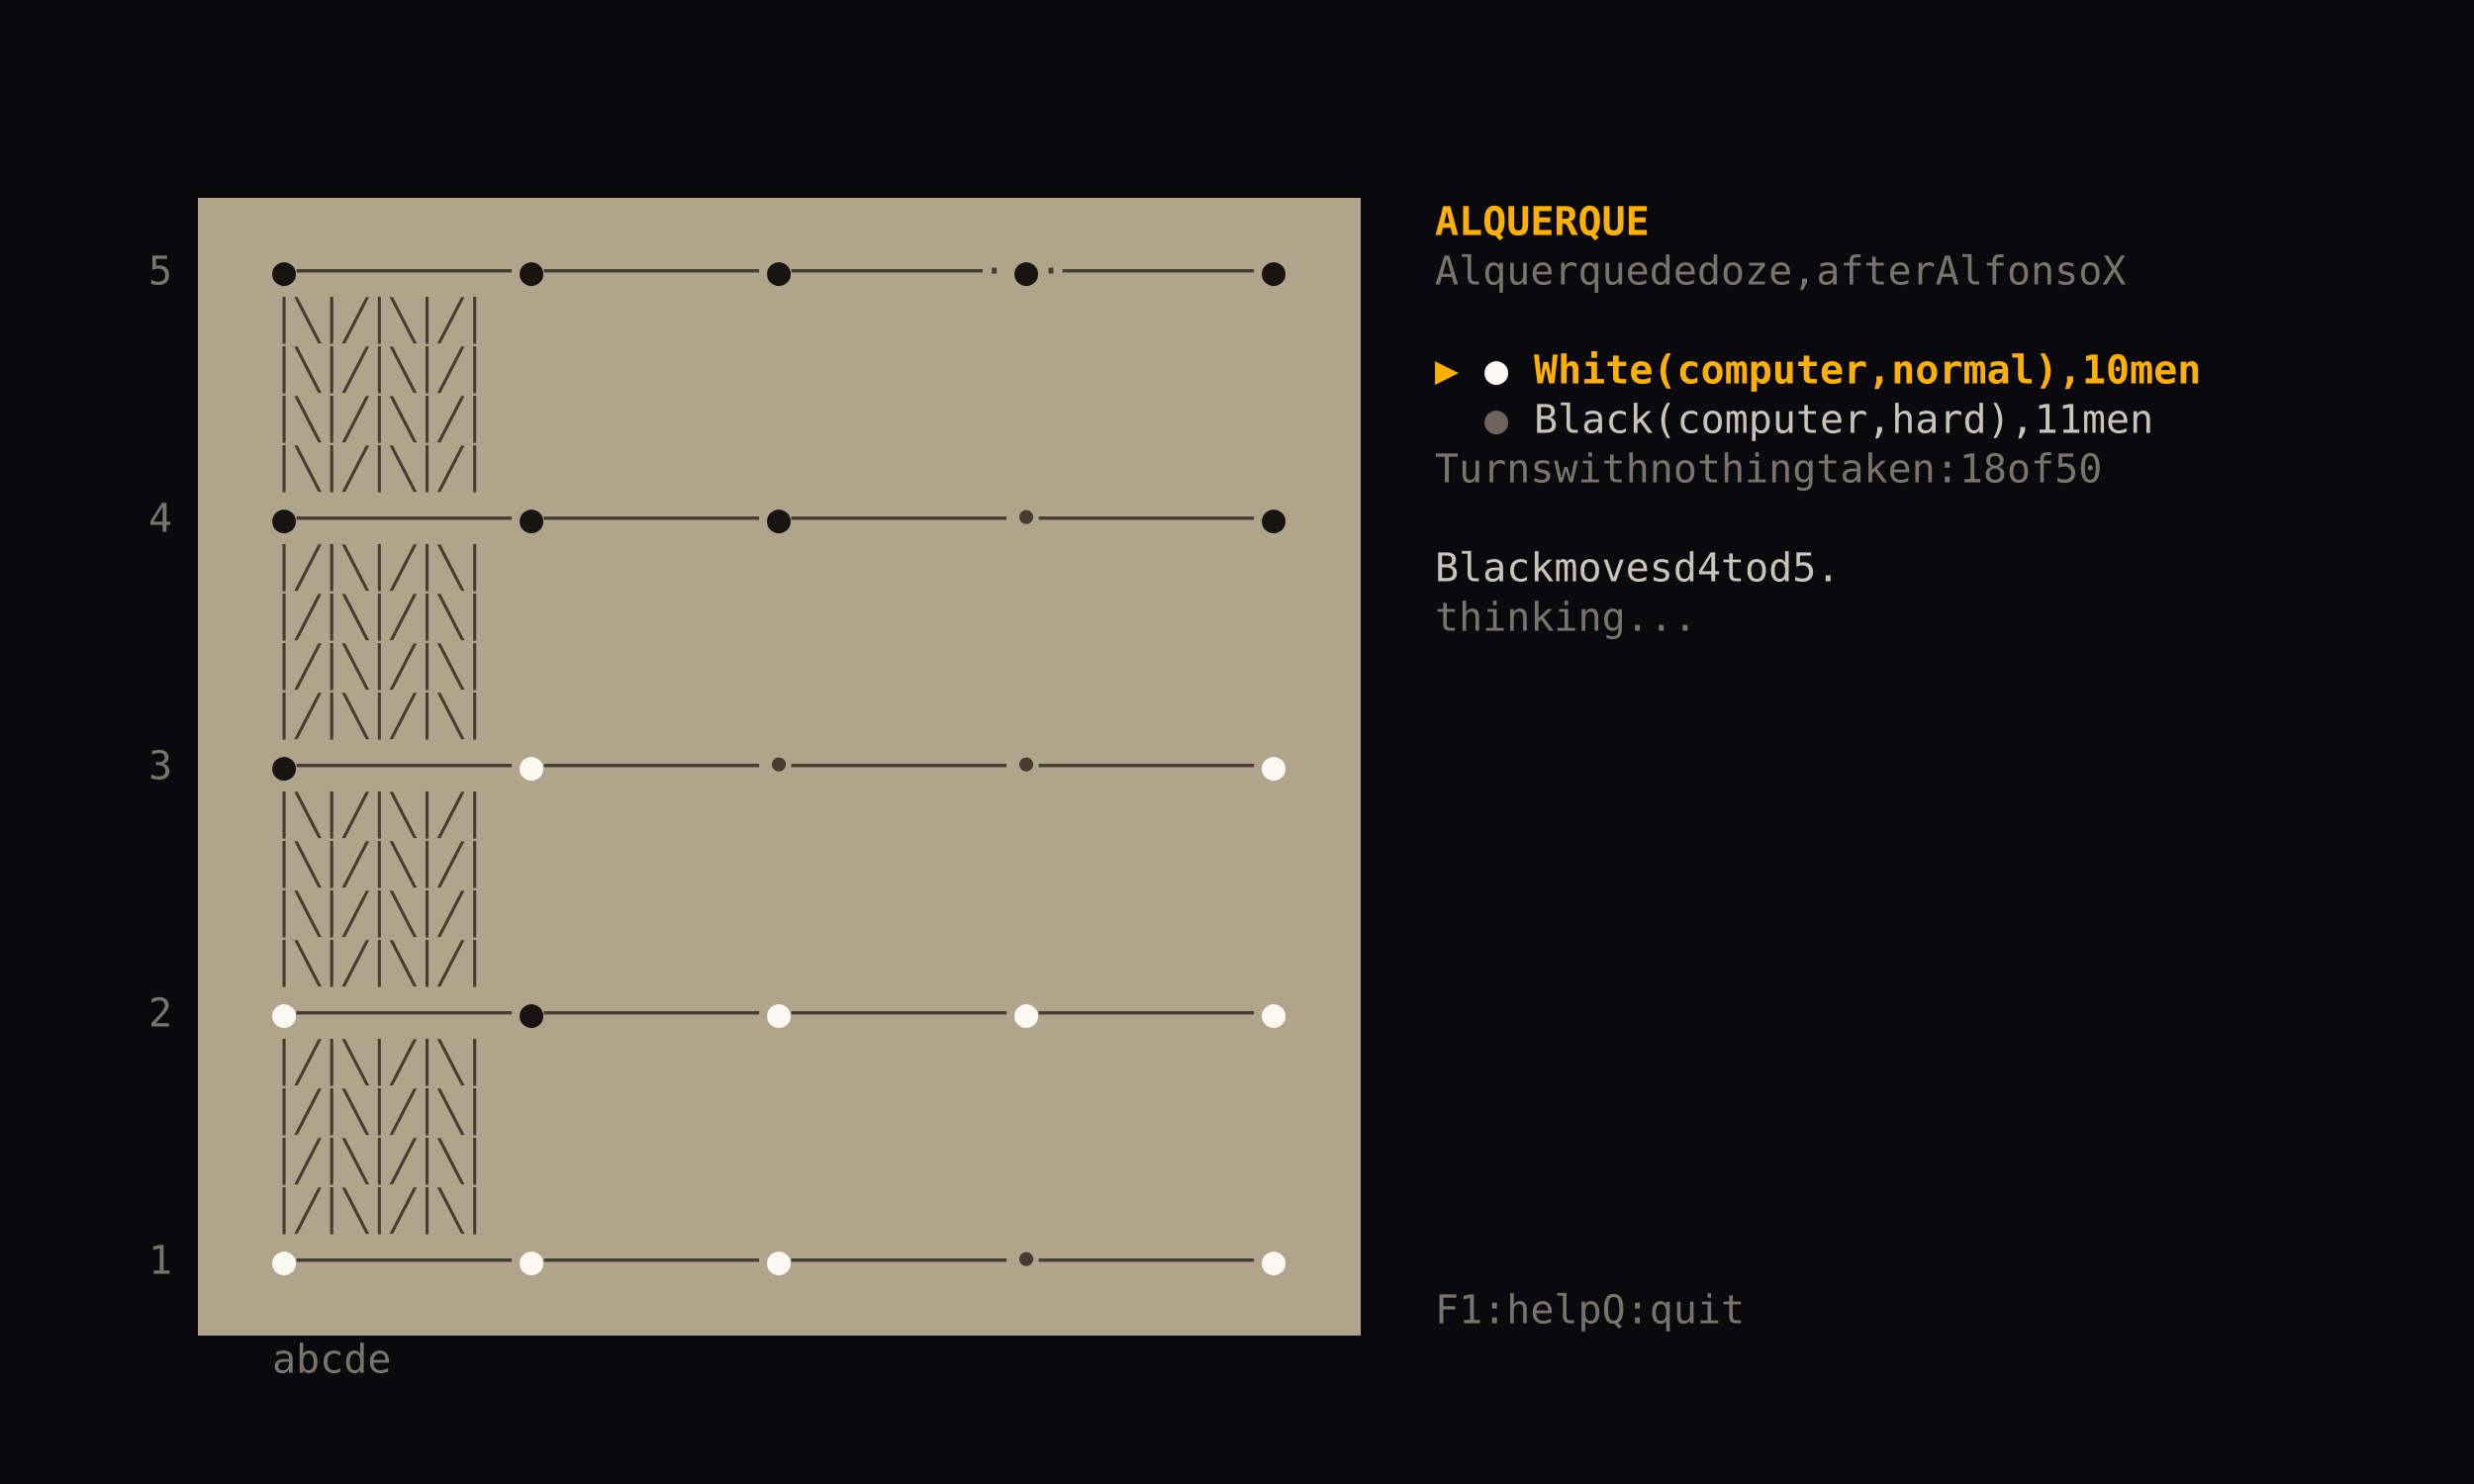
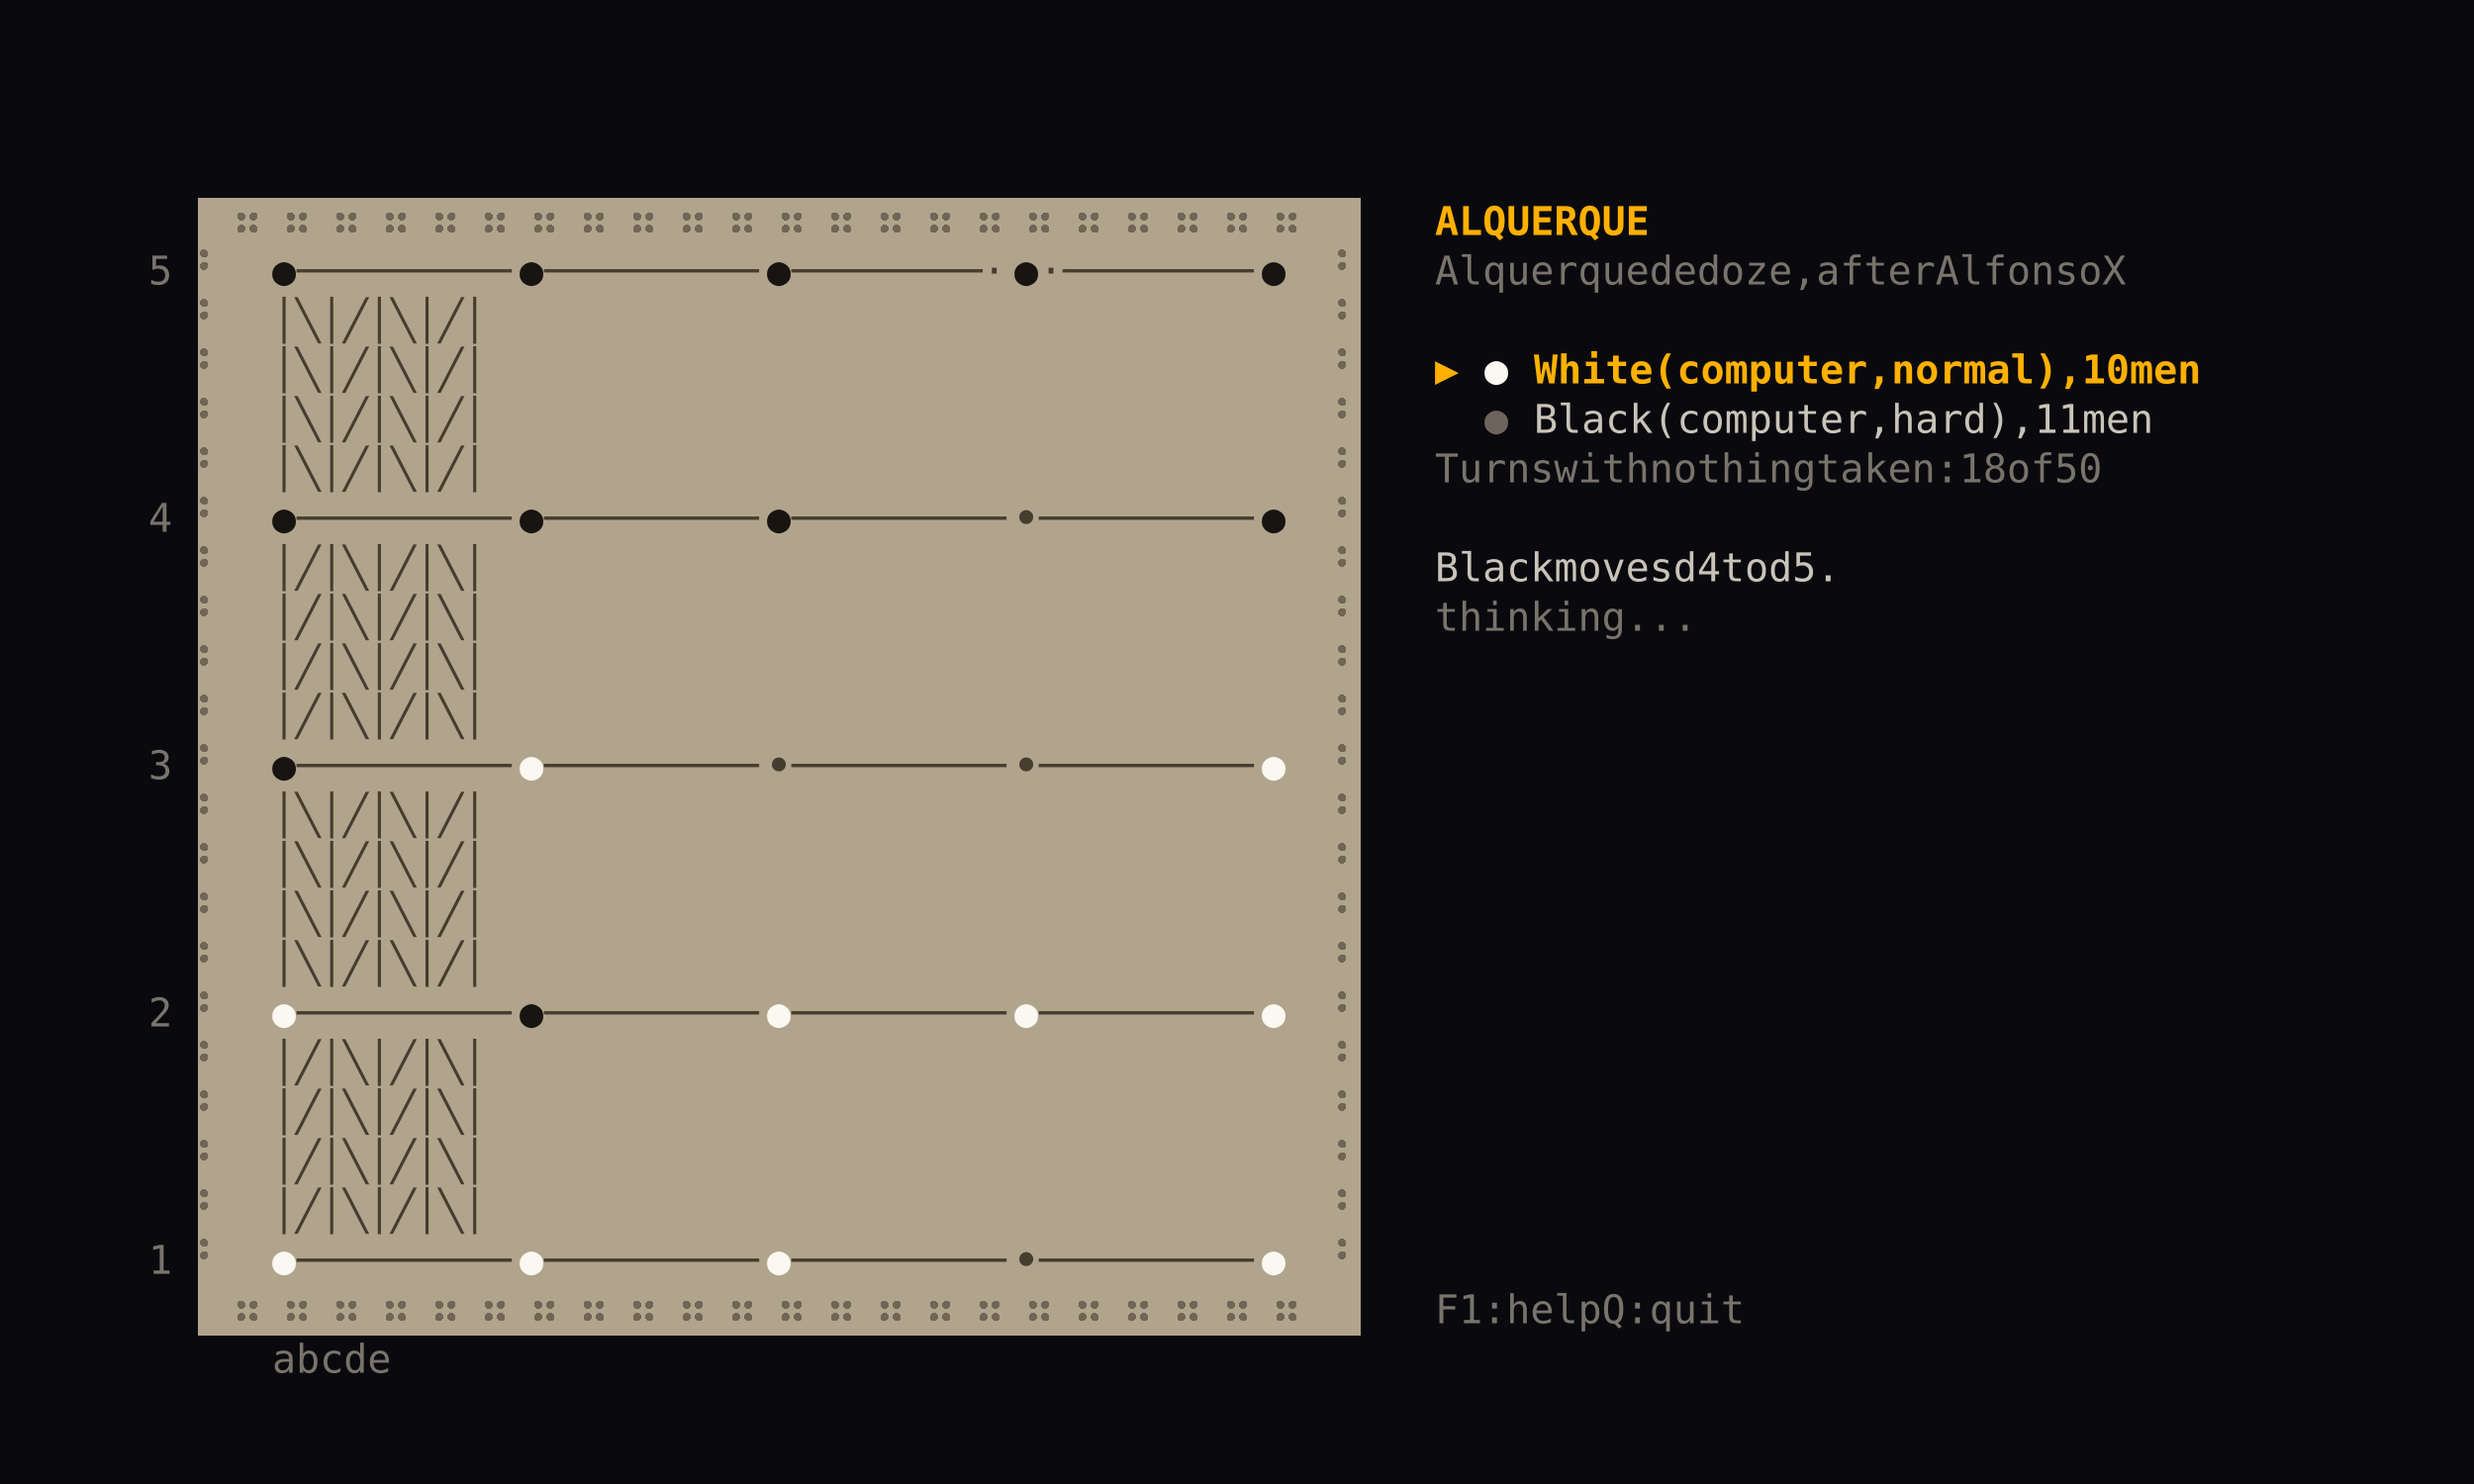
<svg xmlns="http://www.w3.org/2000/svg" viewBox="0 0 1000 600" width="1000" height="600" shape-rendering="crispEdges">
  <rect width="1000" height="600" fill="#101014" />
  <rect x="0" y="0" width="1000" height="20.5" fill="#0a0a0e" />
  <rect x="0" y="20" width="1000" height="20.5" fill="#0a0a0e" />
  <rect x="0" y="40" width="1000" height="20.5" fill="#0a0a0e" />
  <rect x="0" y="60" width="1000" height="20.5" fill="#0a0a0e" />
  <rect x="0" y="80" width="80" height="20.5" fill="#0a0a0e" />
  <rect x="80" y="80" width="470" height="20.5" fill="#b0a48c" />
  <rect x="550" y="80" width="450" height="20.5" fill="#0a0a0e" />
  <rect x="0" y="100" width="80" height="20.5" fill="#0a0a0e" />
  <rect x="80" y="100" width="470" height="20.5" fill="#b0a48c" />
  <rect x="550" y="100" width="450" height="20.5" fill="#0a0a0e" />
  <rect x="0" y="120" width="80" height="20.5" fill="#0a0a0e" />
  <rect x="80" y="120" width="470" height="20.5" fill="#b0a48c" />
  <rect x="550" y="120" width="450" height="20.5" fill="#0a0a0e" />
  <rect x="0" y="140" width="80" height="20.5" fill="#0a0a0e" />
  <rect x="80" y="140" width="470" height="20.5" fill="#b0a48c" />
  <rect x="550" y="140" width="450" height="20.5" fill="#0a0a0e" />
  <rect x="0" y="160" width="80" height="20.5" fill="#0a0a0e" />
  <rect x="80" y="160" width="470" height="20.5" fill="#b0a48c" />
  <rect x="550" y="160" width="450" height="20.5" fill="#0a0a0e" />
  <rect x="0" y="180" width="80" height="20.5" fill="#0a0a0e" />
  <rect x="80" y="180" width="470" height="20.5" fill="#b0a48c" />
  <rect x="550" y="180" width="450" height="20.5" fill="#0a0a0e" />
  <rect x="0" y="200" width="80" height="20.5" fill="#0a0a0e" />
  <rect x="80" y="200" width="470" height="20.5" fill="#b0a48c" />
  <rect x="550" y="200" width="450" height="20.5" fill="#0a0a0e" />
  <rect x="0" y="220" width="80" height="20.5" fill="#0a0a0e" />
  <rect x="80" y="220" width="470" height="20.5" fill="#b0a48c" />
  <rect x="550" y="220" width="450" height="20.5" fill="#0a0a0e" />
  <rect x="0" y="240" width="80" height="20.5" fill="#0a0a0e" />
  <rect x="80" y="240" width="470" height="20.5" fill="#b0a48c" />
  <rect x="550" y="240" width="450" height="20.5" fill="#0a0a0e" />
  <rect x="0" y="260" width="80" height="20.5" fill="#0a0a0e" />
  <rect x="80" y="260" width="470" height="20.5" fill="#b0a48c" />
  <rect x="550" y="260" width="450" height="20.5" fill="#0a0a0e" />
  <rect x="0" y="280" width="80" height="20.5" fill="#0a0a0e" />
  <rect x="80" y="280" width="470" height="20.5" fill="#b0a48c" />
  <rect x="550" y="280" width="450" height="20.5" fill="#0a0a0e" />
  <rect x="0" y="300" width="80" height="20.5" fill="#0a0a0e" />
  <rect x="80" y="300" width="470" height="20.5" fill="#b0a48c" />
  <rect x="550" y="300" width="450" height="20.5" fill="#0a0a0e" />
  <rect x="0" y="320" width="80" height="20.5" fill="#0a0a0e" />
  <rect x="80" y="320" width="470" height="20.5" fill="#b0a48c" />
  <rect x="550" y="320" width="450" height="20.5" fill="#0a0a0e" />
  <rect x="0" y="340" width="80" height="20.5" fill="#0a0a0e" />
  <rect x="80" y="340" width="470" height="20.5" fill="#b0a48c" />
  <rect x="550" y="340" width="450" height="20.5" fill="#0a0a0e" />
  <rect x="0" y="360" width="80" height="20.5" fill="#0a0a0e" />
  <rect x="80" y="360" width="470" height="20.5" fill="#b0a48c" />
  <rect x="550" y="360" width="450" height="20.5" fill="#0a0a0e" />
  <rect x="0" y="380" width="80" height="20.5" fill="#0a0a0e" />
  <rect x="80" y="380" width="470" height="20.5" fill="#b0a48c" />
  <rect x="550" y="380" width="450" height="20.5" fill="#0a0a0e" />
  <rect x="0" y="400" width="80" height="20.5" fill="#0a0a0e" />
  <rect x="80" y="400" width="470" height="20.5" fill="#b0a48c" />
  <rect x="550" y="400" width="450" height="20.5" fill="#0a0a0e" />
  <rect x="0" y="420" width="80" height="20.5" fill="#0a0a0e" />
  <rect x="80" y="420" width="470" height="20.5" fill="#b0a48c" />
  <rect x="550" y="420" width="450" height="20.5" fill="#0a0a0e" />
  <rect x="0" y="440" width="80" height="20.5" fill="#0a0a0e" />
  <rect x="80" y="440" width="470" height="20.5" fill="#b0a48c" />
  <rect x="550" y="440" width="450" height="20.5" fill="#0a0a0e" />
  <rect x="0" y="460" width="80" height="20.5" fill="#0a0a0e" />
  <rect x="80" y="460" width="470" height="20.5" fill="#b0a48c" />
  <rect x="550" y="460" width="450" height="20.5" fill="#0a0a0e" />
  <rect x="0" y="480" width="80" height="20.5" fill="#0a0a0e" />
  <rect x="80" y="480" width="470" height="20.5" fill="#b0a48c" />
  <rect x="550" y="480" width="450" height="20.5" fill="#0a0a0e" />
  <rect x="0" y="500" width="80" height="20.5" fill="#0a0a0e" />
  <rect x="80" y="500" width="470" height="20.5" fill="#b0a48c" />
  <rect x="550" y="500" width="450" height="20.5" fill="#0a0a0e" />
  <rect x="0" y="520" width="80" height="20.5" fill="#0a0a0e" />
  <rect x="80" y="520" width="470" height="20.5" fill="#b0a48c" />
  <rect x="550" y="520" width="450" height="20.5" fill="#0a0a0e" />
  <rect x="0" y="540" width="1000" height="20.5" fill="#0a0a0e" />
  <rect x="0" y="560" width="1000" height="20.5" fill="#0a0a0e" />
  <rect x="0" y="580" width="1000" height="20.5" fill="#0a0a0e" />
  <g font-family="DejaVu Sans Mono, Menlo, Consolas, monospace" font-size="16" xml:space="preserve">
+     <circle cx="97.5" cy="87.5" r="1.7" fill="#706655" />
+     <circle cx="97.5" cy="92.5" r="1.7" fill="#706655" />
+     <circle cx="102.5" cy="87.5" r="1.7" fill="#706655" />
+     <circle cx="102.5" cy="92.5" r="1.7" fill="#706655" />
+     <circle cx="117.5" cy="87.5" r="1.7" fill="#706655" />
+     <circle cx="117.5" cy="92.5" r="1.7" fill="#706655" />
+     <circle cx="122.5" cy="87.5" r="1.7" fill="#706655" />
+     <circle cx="122.5" cy="92.5" r="1.7" fill="#706655" />
+     <circle cx="137.5" cy="87.5" r="1.7" fill="#706655" />
+     <circle cx="137.5" cy="92.5" r="1.7" fill="#706655" />
+     <circle cx="142.5" cy="87.5" r="1.7" fill="#706655" />
+     <circle cx="142.5" cy="92.5" r="1.7" fill="#706655" />
+     <circle cx="157.5" cy="87.5" r="1.7" fill="#706655" />
+     <circle cx="157.5" cy="92.5" r="1.7" fill="#706655" />
+     <circle cx="162.5" cy="87.5" r="1.7" fill="#706655" />
+     <circle cx="162.5" cy="92.5" r="1.7" fill="#706655" />
+     <circle cx="177.5" cy="87.5" r="1.7" fill="#706655" />
+     <circle cx="177.5" cy="92.5" r="1.7" fill="#706655" />
+     <circle cx="182.5" cy="87.5" r="1.7" fill="#706655" />
+     <circle cx="182.5" cy="92.5" r="1.7" fill="#706655" />
+     <circle cx="197.5" cy="87.5" r="1.7" fill="#706655" />
+     <circle cx="197.5" cy="92.5" r="1.7" fill="#706655" />
+     <circle cx="202.5" cy="87.5" r="1.7" fill="#706655" />
+     <circle cx="202.5" cy="92.5" r="1.7" fill="#706655" />
+     <circle cx="217.5" cy="87.5" r="1.7" fill="#706655" />
+     <circle cx="217.5" cy="92.5" r="1.7" fill="#706655" />
+     <circle cx="222.5" cy="87.5" r="1.7" fill="#706655" />
+     <circle cx="222.5" cy="92.5" r="1.7" fill="#706655" />
+     <circle cx="237.5" cy="87.5" r="1.7" fill="#706655" />
+     <circle cx="237.5" cy="92.5" r="1.7" fill="#706655" />
+     <circle cx="242.5" cy="87.5" r="1.7" fill="#706655" />
+     <circle cx="242.5" cy="92.5" r="1.7" fill="#706655" />
+     <circle cx="257.5" cy="87.5" r="1.7" fill="#706655" />
+     <circle cx="257.5" cy="92.5" r="1.7" fill="#706655" />
+     <circle cx="262.5" cy="87.5" r="1.7" fill="#706655" />
+     <circle cx="262.5" cy="92.5" r="1.7" fill="#706655" />
+     <circle cx="277.5" cy="87.5" r="1.7" fill="#706655" />
+     <circle cx="277.5" cy="92.5" r="1.7" fill="#706655" />
+     <circle cx="282.5" cy="87.5" r="1.7" fill="#706655" />
+     <circle cx="282.5" cy="92.5" r="1.7" fill="#706655" />
+     <circle cx="297.5" cy="87.5" r="1.7" fill="#706655" />
+     <circle cx="297.5" cy="92.5" r="1.7" fill="#706655" />
+     <circle cx="302.5" cy="87.5" r="1.7" fill="#706655" />
+     <circle cx="302.5" cy="92.5" r="1.7" fill="#706655" />
+     <circle cx="317.5" cy="87.5" r="1.7" fill="#706655" />
+     <circle cx="317.5" cy="92.5" r="1.7" fill="#706655" />
+     <circle cx="322.5" cy="87.5" r="1.7" fill="#706655" />
+     <circle cx="322.5" cy="92.5" r="1.7" fill="#706655" />
+     <circle cx="337.5" cy="87.5" r="1.7" fill="#706655" />
+     <circle cx="337.5" cy="92.5" r="1.7" fill="#706655" />
+     <circle cx="342.5" cy="87.5" r="1.7" fill="#706655" />
+     <circle cx="342.5" cy="92.5" r="1.7" fill="#706655" />
+     <circle cx="357.5" cy="87.5" r="1.7" fill="#706655" />
+     <circle cx="357.5" cy="92.5" r="1.7" fill="#706655" />
+     <circle cx="362.5" cy="87.5" r="1.7" fill="#706655" />
+     <circle cx="362.5" cy="92.5" r="1.7" fill="#706655" />
+     <circle cx="377.5" cy="87.5" r="1.7" fill="#706655" />
+     <circle cx="377.5" cy="92.5" r="1.7" fill="#706655" />
+     <circle cx="382.5" cy="87.5" r="1.7" fill="#706655" />
+     <circle cx="382.5" cy="92.5" r="1.7" fill="#706655" />
+     <circle cx="397.5" cy="87.5" r="1.7" fill="#706655" />
+     <circle cx="397.5" cy="92.5" r="1.7" fill="#706655" />
+     <circle cx="402.5" cy="87.5" r="1.7" fill="#706655" />
+     <circle cx="402.5" cy="92.5" r="1.7" fill="#706655" />
+     <circle cx="417.5" cy="87.5" r="1.7" fill="#706655" />
+     <circle cx="417.5" cy="92.5" r="1.7" fill="#706655" />
+     <circle cx="422.5" cy="87.5" r="1.7" fill="#706655" />
+     <circle cx="422.5" cy="92.5" r="1.7" fill="#706655" />
+     <circle cx="437.5" cy="87.5" r="1.7" fill="#706655" />
+     <circle cx="437.5" cy="92.5" r="1.7" fill="#706655" />
+     <circle cx="442.5" cy="87.5" r="1.7" fill="#706655" />
+     <circle cx="442.5" cy="92.5" r="1.7" fill="#706655" />
+     <circle cx="457.5" cy="87.5" r="1.7" fill="#706655" />
+     <circle cx="457.5" cy="92.5" r="1.7" fill="#706655" />
+     <circle cx="462.5" cy="87.5" r="1.7" fill="#706655" />
+     <circle cx="462.5" cy="92.5" r="1.7" fill="#706655" />
+     <circle cx="477.5" cy="87.5" r="1.7" fill="#706655" />
+     <circle cx="477.5" cy="92.5" r="1.7" fill="#706655" />
+     <circle cx="482.5" cy="87.5" r="1.7" fill="#706655" />
+     <circle cx="482.5" cy="92.5" r="1.7" fill="#706655" />
+     <circle cx="497.5" cy="87.5" r="1.7" fill="#706655" />
+     <circle cx="497.5" cy="92.5" r="1.7" fill="#706655" />
+     <circle cx="502.5" cy="87.5" r="1.7" fill="#706655" />
+     <circle cx="502.5" cy="92.5" r="1.7" fill="#706655" />
+     <circle cx="517.5" cy="87.5" r="1.7" fill="#706655" />
+     <circle cx="517.5" cy="92.5" r="1.7" fill="#706655" />
+     <circle cx="522.5" cy="87.5" r="1.7" fill="#706655" />
+     <circle cx="522.5" cy="92.5" r="1.7" fill="#706655" />
    <text x="580 590 600 610 620 630 640 650 660" y="95" fill="#ffb000" font-weight="bold">ALQUERQUE</text>
+     <circle cx="82.5" cy="102.5" r="1.7" fill="#706655" />
+     <circle cx="82.5" cy="107.5" r="1.7" fill="#706655" />
    <text x="60" y="115" fill="#78746c">5</text>
    <text x="110" y="115" fill="#181412" font-weight="bold">●</text>
    <text x="120 130 140 150 160 170 180 190 200" y="115" fill="#463c30">─────────</text>
    <text x="210" y="115" fill="#181412" font-weight="bold">●</text>
    <text x="220 230 240 250 260 270 280 290 300" y="115" fill="#463c30">─────────</text>
    <text x="310" y="115" fill="#181412" font-weight="bold">●</text>
    <text x="320 330 340 350 360 370 380 390 400" y="115" fill="#463c30">────────·</text>
    <text x="410" y="115" fill="#181412" font-weight="bold">●</text>
    <text x="420 430 440 450 460 470 480 490 500" y="115" fill="#463c30">·────────</text>
+     <circle cx="542.5" cy="102.5" r="1.7" fill="#706655" />
+     <circle cx="542.5" cy="107.5" r="1.7" fill="#706655" />
    <text x="510" y="115" fill="#181412" font-weight="bold">●</text>
    <text x="580 590 600 610 620 630 640 650 660 680 690 710 720 730 740 750 770 780 790 800 810 830 840 850 860 870 880 890 910" y="115" fill="#78746c">Alquerquededoze,afterAlfonsoX</text>
+     <circle cx="82.5" cy="122.5" r="1.7" fill="#706655" />
+     <circle cx="82.5" cy="127.5" r="1.7" fill="#706655" />
+     <circle cx="542.5" cy="122.5" r="1.7" fill="#706655" />
+     <circle cx="542.5" cy="127.5" r="1.7" fill="#706655" />
    <text x="110 120 210 300 310 320 410 500 510" y="135" fill="#463c30">│╲│╱│╲│╱│</text>
+     <circle cx="82.5" cy="142.5" r="1.7" fill="#706655" />
+     <circle cx="82.5" cy="147.5" r="1.7" fill="#706655" />
+     <circle cx="542.5" cy="142.5" r="1.7" fill="#706655" />
+     <circle cx="542.5" cy="147.5" r="1.7" fill="#706655" />
    <text x="110 140 210 280 310 340 410 480 510" y="155" fill="#463c30">│╲│╱│╲│╱│</text>
    <text x="580" y="155" fill="#ffb000" font-weight="bold">▶</text>
    <text x="600" y="155" fill="#faf8f0">●</text>
    <text x="620 630 640 650 660 680 690 700 710 720 730 740 750 760 770 790 800 810 820 830 840 850 860 880 890 910 920 930" y="155" fill="#ffb000" font-weight="bold">White(computer,normal),10men</text>
+     <circle cx="82.5" cy="162.5" r="1.7" fill="#706655" />
+     <circle cx="82.5" cy="167.5" r="1.7" fill="#706655" />
+     <circle cx="542.5" cy="162.5" r="1.7" fill="#706655" />
+     <circle cx="542.5" cy="167.5" r="1.7" fill="#706655" />
    <text x="110 160 210 260 310 360 410 460 510" y="175" fill="#463c30">│╲│╱│╲│╱│</text>
    <text x="600" y="175" fill="#6e645c">●</text>
    <text x="620 630 640 650 660 680 690 700 710 720 730 740 750 760 770 790 800 810 820 830 840 860 870 890 900 910" y="175" fill="#c8c4ba">Black(computer,hard),11men</text>
+     <circle cx="82.5" cy="182.5" r="1.7" fill="#706655" />
+     <circle cx="82.5" cy="187.5" r="1.7" fill="#706655" />
+     <circle cx="542.5" cy="182.5" r="1.7" fill="#706655" />
+     <circle cx="542.5" cy="187.5" r="1.7" fill="#706655" />
    <text x="110 180 210 240 310 380 410 440 510" y="195" fill="#463c30">│╲│╱│╲│╱│</text>
    <text x="580 590 600 610 620 640 650 660 670 690 700 710 720 730 740 750 770 780 790 800 810 820 840 850 870 880 900 910" y="195" fill="#78746c">Turnswithnothingtaken:18of50</text>
+     <circle cx="82.5" cy="202.5" r="1.7" fill="#706655" />
+     <circle cx="82.5" cy="207.5" r="1.7" fill="#706655" />
    <text x="60" y="215" fill="#78746c">4</text>
    <text x="110" y="215" fill="#181412" font-weight="bold">●</text>
    <text x="120 130 140 150 160 170 180 190 200" y="215" fill="#463c30">─────────</text>
    <text x="210" y="215" fill="#181412" font-weight="bold">●</text>
    <text x="220 230 240 250 260 270 280 290 300" y="215" fill="#463c30">─────────</text>
    <text x="310" y="215" fill="#181412" font-weight="bold">●</text>
    <text x="320 330 340 350 360 370 380 390 400" y="215" fill="#463c30">─────────</text>
    <text x="410" y="215" fill="#463c30" font-weight="bold">•</text>
    <text x="420 430 440 450 460 470 480 490 500" y="215" fill="#463c30">─────────</text>
+     <circle cx="542.5" cy="202.5" r="1.7" fill="#706655" />
+     <circle cx="542.5" cy="207.5" r="1.7" fill="#706655" />
    <text x="510" y="215" fill="#181412" font-weight="bold">●</text>
+     <circle cx="82.5" cy="222.5" r="1.7" fill="#706655" />
+     <circle cx="82.5" cy="227.5" r="1.7" fill="#706655" />
+     <circle cx="542.5" cy="222.5" r="1.7" fill="#706655" />
+     <circle cx="542.5" cy="227.5" r="1.7" fill="#706655" />
    <text x="110 200 210 220 310 400 410 420 510" y="235" fill="#463c30">│╱│╲│╱│╲│</text>
    <text x="580 590 600 610 620 640 650 660 670 680 700 710 730 740 760 770 780" y="235" fill="#c8c4ba">Blackmovesd4tod5.</text>
+     <circle cx="82.5" cy="242.5" r="1.7" fill="#706655" />
+     <circle cx="82.5" cy="247.5" r="1.7" fill="#706655" />
+     <circle cx="542.5" cy="242.5" r="1.7" fill="#706655" />
+     <circle cx="542.5" cy="247.5" r="1.7" fill="#706655" />
    <text x="110 180 210 240 310 380 410 440 510" y="255" fill="#463c30">│╱│╲│╱│╲│</text>
    <text x="580 590 600 610 620 630 640 650 660 670 680" y="255" fill="#78746c">thinking...</text>
+     <circle cx="82.5" cy="262.5" r="1.7" fill="#706655" />
+     <circle cx="82.5" cy="267.5" r="1.7" fill="#706655" />
+     <circle cx="542.5" cy="262.5" r="1.7" fill="#706655" />
+     <circle cx="542.5" cy="267.5" r="1.7" fill="#706655" />
    <text x="110 160 210 260 310 360 410 460 510" y="275" fill="#463c30">│╱│╲│╱│╲│</text>
+     <circle cx="82.5" cy="282.5" r="1.7" fill="#706655" />
+     <circle cx="82.5" cy="287.5" r="1.7" fill="#706655" />
+     <circle cx="542.5" cy="282.5" r="1.7" fill="#706655" />
+     <circle cx="542.5" cy="287.5" r="1.7" fill="#706655" />
    <text x="110 140 210 280 310 340 410 480 510" y="295" fill="#463c30">│╱│╲│╱│╲│</text>
+     <circle cx="82.5" cy="302.5" r="1.7" fill="#706655" />
+     <circle cx="82.5" cy="307.5" r="1.7" fill="#706655" />
    <text x="60" y="315" fill="#78746c">3</text>
    <text x="110" y="315" fill="#181412" font-weight="bold">●</text>
    <text x="120 130 140 150 160 170 180 190 200" y="315" fill="#463c30">─────────</text>
    <text x="210" y="315" fill="#faf8f0" font-weight="bold">●</text>
    <text x="220 230 240 250 260 270 280 290 300" y="315" fill="#463c30">─────────</text>
    <text x="310" y="315" fill="#463c30" font-weight="bold">•</text>
    <text x="320 330 340 350 360 370 380 390 400" y="315" fill="#463c30">─────────</text>
    <text x="410" y="315" fill="#463c30" font-weight="bold">•</text>
    <text x="420 430 440 450 460 470 480 490 500" y="315" fill="#463c30">─────────</text>
+     <circle cx="542.5" cy="302.5" r="1.7" fill="#706655" />
+     <circle cx="542.5" cy="307.5" r="1.7" fill="#706655" />
    <text x="510" y="315" fill="#faf8f0" font-weight="bold">●</text>
+     <circle cx="82.5" cy="322.5" r="1.7" fill="#706655" />
+     <circle cx="82.5" cy="327.5" r="1.7" fill="#706655" />
+     <circle cx="542.5" cy="322.5" r="1.7" fill="#706655" />
+     <circle cx="542.5" cy="327.5" r="1.7" fill="#706655" />
    <text x="110 120 210 300 310 320 410 500 510" y="335" fill="#463c30">│╲│╱│╲│╱│</text>
+     <circle cx="82.5" cy="342.5" r="1.7" fill="#706655" />
+     <circle cx="82.5" cy="347.5" r="1.7" fill="#706655" />
+     <circle cx="542.5" cy="342.5" r="1.7" fill="#706655" />
+     <circle cx="542.5" cy="347.5" r="1.7" fill="#706655" />
    <text x="110 140 210 280 310 340 410 480 510" y="355" fill="#463c30">│╲│╱│╲│╱│</text>
+     <circle cx="82.5" cy="362.5" r="1.7" fill="#706655" />
+     <circle cx="82.5" cy="367.5" r="1.7" fill="#706655" />
+     <circle cx="542.5" cy="362.5" r="1.7" fill="#706655" />
+     <circle cx="542.5" cy="367.5" r="1.7" fill="#706655" />
    <text x="110 160 210 260 310 360 410 460 510" y="375" fill="#463c30">│╲│╱│╲│╱│</text>
+     <circle cx="82.5" cy="382.5" r="1.7" fill="#706655" />
+     <circle cx="82.5" cy="387.5" r="1.7" fill="#706655" />
+     <circle cx="542.5" cy="382.5" r="1.7" fill="#706655" />
+     <circle cx="542.5" cy="387.5" r="1.7" fill="#706655" />
    <text x="110 180 210 240 310 380 410 440 510" y="395" fill="#463c30">│╲│╱│╲│╱│</text>
+     <circle cx="82.5" cy="402.5" r="1.7" fill="#706655" />
+     <circle cx="82.5" cy="407.5" r="1.7" fill="#706655" />
    <text x="60" y="415" fill="#78746c">2</text>
    <text x="110" y="415" fill="#faf8f0" font-weight="bold">●</text>
    <text x="120 130 140 150 160 170 180 190 200" y="415" fill="#463c30">─────────</text>
    <text x="210" y="415" fill="#181412" font-weight="bold">●</text>
    <text x="220 230 240 250 260 270 280 290 300" y="415" fill="#463c30">─────────</text>
    <text x="310" y="415" fill="#faf8f0" font-weight="bold">●</text>
    <text x="320 330 340 350 360 370 380 390 400" y="415" fill="#463c30">─────────</text>
    <text x="410" y="415" fill="#faf8f0" font-weight="bold">●</text>
    <text x="420 430 440 450 460 470 480 490 500" y="415" fill="#463c30">─────────</text>
+     <circle cx="542.5" cy="402.5" r="1.7" fill="#706655" />
+     <circle cx="542.5" cy="407.5" r="1.7" fill="#706655" />
    <text x="510" y="415" fill="#faf8f0" font-weight="bold">●</text>
+     <circle cx="82.5" cy="422.5" r="1.7" fill="#706655" />
+     <circle cx="82.5" cy="427.5" r="1.7" fill="#706655" />
+     <circle cx="542.5" cy="422.5" r="1.7" fill="#706655" />
+     <circle cx="542.5" cy="427.5" r="1.7" fill="#706655" />
    <text x="110 200 210 220 310 400 410 420 510" y="435" fill="#463c30">│╱│╲│╱│╲│</text>
+     <circle cx="82.5" cy="442.5" r="1.7" fill="#706655" />
+     <circle cx="82.5" cy="447.5" r="1.7" fill="#706655" />
+     <circle cx="542.5" cy="442.5" r="1.7" fill="#706655" />
+     <circle cx="542.5" cy="447.5" r="1.7" fill="#706655" />
    <text x="110 180 210 240 310 380 410 440 510" y="455" fill="#463c30">│╱│╲│╱│╲│</text>
+     <circle cx="82.5" cy="462.5" r="1.7" fill="#706655" />
+     <circle cx="82.5" cy="467.5" r="1.7" fill="#706655" />
+     <circle cx="542.5" cy="462.5" r="1.7" fill="#706655" />
+     <circle cx="542.5" cy="467.5" r="1.7" fill="#706655" />
    <text x="110 160 210 260 310 360 410 460 510" y="475" fill="#463c30">│╱│╲│╱│╲│</text>
+     <circle cx="82.5" cy="482.5" r="1.7" fill="#706655" />
+     <circle cx="82.5" cy="487.5" r="1.7" fill="#706655" />
+     <circle cx="542.5" cy="482.5" r="1.7" fill="#706655" />
+     <circle cx="542.5" cy="487.5" r="1.7" fill="#706655" />
    <text x="110 140 210 280 310 340 410 480 510" y="495" fill="#463c30">│╱│╲│╱│╲│</text>
+     <circle cx="82.5" cy="502.5" r="1.7" fill="#706655" />
+     <circle cx="82.5" cy="507.5" r="1.7" fill="#706655" />
    <text x="60" y="515" fill="#78746c">1</text>
    <text x="110" y="515" fill="#faf8f0" font-weight="bold">●</text>
    <text x="120 130 140 150 160 170 180 190 200" y="515" fill="#463c30">─────────</text>
    <text x="210" y="515" fill="#faf8f0" font-weight="bold">●</text>
    <text x="220 230 240 250 260 270 280 290 300" y="515" fill="#463c30">─────────</text>
    <text x="310" y="515" fill="#faf8f0" font-weight="bold">●</text>
    <text x="320 330 340 350 360 370 380 390 400" y="515" fill="#463c30">─────────</text>
    <text x="410" y="515" fill="#463c30" font-weight="bold">•</text>
    <text x="420 430 440 450 460 470 480 490 500" y="515" fill="#463c30">─────────</text>
+     <circle cx="542.5" cy="502.5" r="1.7" fill="#706655" />
+     <circle cx="542.5" cy="507.5" r="1.7" fill="#706655" />
    <text x="510" y="515" fill="#faf8f0" font-weight="bold">●</text>
+     <circle cx="97.5" cy="527.5" r="1.7" fill="#706655" />
+     <circle cx="97.5" cy="532.5" r="1.7" fill="#706655" />
+     <circle cx="102.5" cy="527.5" r="1.7" fill="#706655" />
+     <circle cx="102.5" cy="532.5" r="1.7" fill="#706655" />
+     <circle cx="117.5" cy="527.5" r="1.7" fill="#706655" />
+     <circle cx="117.5" cy="532.5" r="1.7" fill="#706655" />
+     <circle cx="122.5" cy="527.5" r="1.7" fill="#706655" />
+     <circle cx="122.5" cy="532.5" r="1.7" fill="#706655" />
+     <circle cx="137.5" cy="527.5" r="1.7" fill="#706655" />
+     <circle cx="137.5" cy="532.5" r="1.7" fill="#706655" />
+     <circle cx="142.5" cy="527.5" r="1.7" fill="#706655" />
+     <circle cx="142.5" cy="532.5" r="1.7" fill="#706655" />
+     <circle cx="157.5" cy="527.5" r="1.7" fill="#706655" />
+     <circle cx="157.5" cy="532.5" r="1.7" fill="#706655" />
+     <circle cx="162.5" cy="527.5" r="1.7" fill="#706655" />
+     <circle cx="162.5" cy="532.5" r="1.7" fill="#706655" />
+     <circle cx="177.5" cy="527.5" r="1.7" fill="#706655" />
+     <circle cx="177.5" cy="532.5" r="1.7" fill="#706655" />
+     <circle cx="182.5" cy="527.5" r="1.7" fill="#706655" />
+     <circle cx="182.5" cy="532.5" r="1.7" fill="#706655" />
+     <circle cx="197.5" cy="527.5" r="1.7" fill="#706655" />
+     <circle cx="197.5" cy="532.5" r="1.7" fill="#706655" />
+     <circle cx="202.5" cy="527.5" r="1.7" fill="#706655" />
+     <circle cx="202.5" cy="532.5" r="1.7" fill="#706655" />
+     <circle cx="217.5" cy="527.5" r="1.7" fill="#706655" />
+     <circle cx="217.5" cy="532.5" r="1.7" fill="#706655" />
+     <circle cx="222.5" cy="527.5" r="1.7" fill="#706655" />
+     <circle cx="222.5" cy="532.5" r="1.7" fill="#706655" />
+     <circle cx="237.5" cy="527.5" r="1.7" fill="#706655" />
+     <circle cx="237.5" cy="532.5" r="1.7" fill="#706655" />
+     <circle cx="242.5" cy="527.5" r="1.7" fill="#706655" />
+     <circle cx="242.5" cy="532.5" r="1.7" fill="#706655" />
+     <circle cx="257.5" cy="527.5" r="1.7" fill="#706655" />
+     <circle cx="257.5" cy="532.5" r="1.7" fill="#706655" />
+     <circle cx="262.5" cy="527.5" r="1.7" fill="#706655" />
+     <circle cx="262.5" cy="532.5" r="1.7" fill="#706655" />
+     <circle cx="277.5" cy="527.5" r="1.7" fill="#706655" />
+     <circle cx="277.5" cy="532.5" r="1.7" fill="#706655" />
+     <circle cx="282.5" cy="527.5" r="1.7" fill="#706655" />
+     <circle cx="282.5" cy="532.5" r="1.7" fill="#706655" />
+     <circle cx="297.5" cy="527.5" r="1.7" fill="#706655" />
+     <circle cx="297.5" cy="532.5" r="1.7" fill="#706655" />
+     <circle cx="302.5" cy="527.5" r="1.7" fill="#706655" />
+     <circle cx="302.5" cy="532.5" r="1.7" fill="#706655" />
+     <circle cx="317.5" cy="527.5" r="1.7" fill="#706655" />
+     <circle cx="317.5" cy="532.5" r="1.7" fill="#706655" />
+     <circle cx="322.5" cy="527.5" r="1.7" fill="#706655" />
+     <circle cx="322.5" cy="532.5" r="1.7" fill="#706655" />
+     <circle cx="337.5" cy="527.5" r="1.7" fill="#706655" />
+     <circle cx="337.5" cy="532.5" r="1.7" fill="#706655" />
+     <circle cx="342.5" cy="527.5" r="1.7" fill="#706655" />
+     <circle cx="342.5" cy="532.5" r="1.7" fill="#706655" />
+     <circle cx="357.5" cy="527.5" r="1.7" fill="#706655" />
+     <circle cx="357.5" cy="532.5" r="1.7" fill="#706655" />
+     <circle cx="362.5" cy="527.5" r="1.7" fill="#706655" />
+     <circle cx="362.5" cy="532.5" r="1.7" fill="#706655" />
+     <circle cx="377.5" cy="527.5" r="1.7" fill="#706655" />
+     <circle cx="377.5" cy="532.5" r="1.7" fill="#706655" />
+     <circle cx="382.5" cy="527.5" r="1.7" fill="#706655" />
+     <circle cx="382.5" cy="532.5" r="1.7" fill="#706655" />
+     <circle cx="397.5" cy="527.5" r="1.7" fill="#706655" />
+     <circle cx="397.5" cy="532.5" r="1.7" fill="#706655" />
+     <circle cx="402.5" cy="527.5" r="1.7" fill="#706655" />
+     <circle cx="402.5" cy="532.5" r="1.7" fill="#706655" />
+     <circle cx="417.5" cy="527.5" r="1.7" fill="#706655" />
+     <circle cx="417.5" cy="532.5" r="1.7" fill="#706655" />
+     <circle cx="422.5" cy="527.5" r="1.7" fill="#706655" />
+     <circle cx="422.5" cy="532.5" r="1.7" fill="#706655" />
+     <circle cx="437.5" cy="527.5" r="1.7" fill="#706655" />
+     <circle cx="437.5" cy="532.5" r="1.7" fill="#706655" />
+     <circle cx="442.5" cy="527.5" r="1.7" fill="#706655" />
+     <circle cx="442.5" cy="532.5" r="1.7" fill="#706655" />
+     <circle cx="457.5" cy="527.5" r="1.7" fill="#706655" />
+     <circle cx="457.5" cy="532.5" r="1.7" fill="#706655" />
+     <circle cx="462.5" cy="527.5" r="1.7" fill="#706655" />
+     <circle cx="462.5" cy="532.5" r="1.7" fill="#706655" />
+     <circle cx="477.5" cy="527.5" r="1.7" fill="#706655" />
+     <circle cx="477.5" cy="532.5" r="1.7" fill="#706655" />
+     <circle cx="482.5" cy="527.5" r="1.7" fill="#706655" />
+     <circle cx="482.5" cy="532.5" r="1.7" fill="#706655" />
+     <circle cx="497.5" cy="527.5" r="1.7" fill="#706655" />
+     <circle cx="497.5" cy="532.5" r="1.7" fill="#706655" />
+     <circle cx="502.5" cy="527.5" r="1.7" fill="#706655" />
+     <circle cx="502.5" cy="532.5" r="1.7" fill="#706655" />
+     <circle cx="517.5" cy="527.5" r="1.7" fill="#706655" />
+     <circle cx="517.5" cy="532.5" r="1.7" fill="#706655" />
+     <circle cx="522.5" cy="527.5" r="1.7" fill="#706655" />
+     <circle cx="522.5" cy="532.5" r="1.7" fill="#706655" />
    <text x="580 590 600 620 630 640 650 690 700 720 730 740 750" y="535" fill="#78746c">F1:helpQ:quit</text>
    <text x="110 210 310 410 510" y="555" fill="#78746c">abcde</text>
  </g>
</svg>
